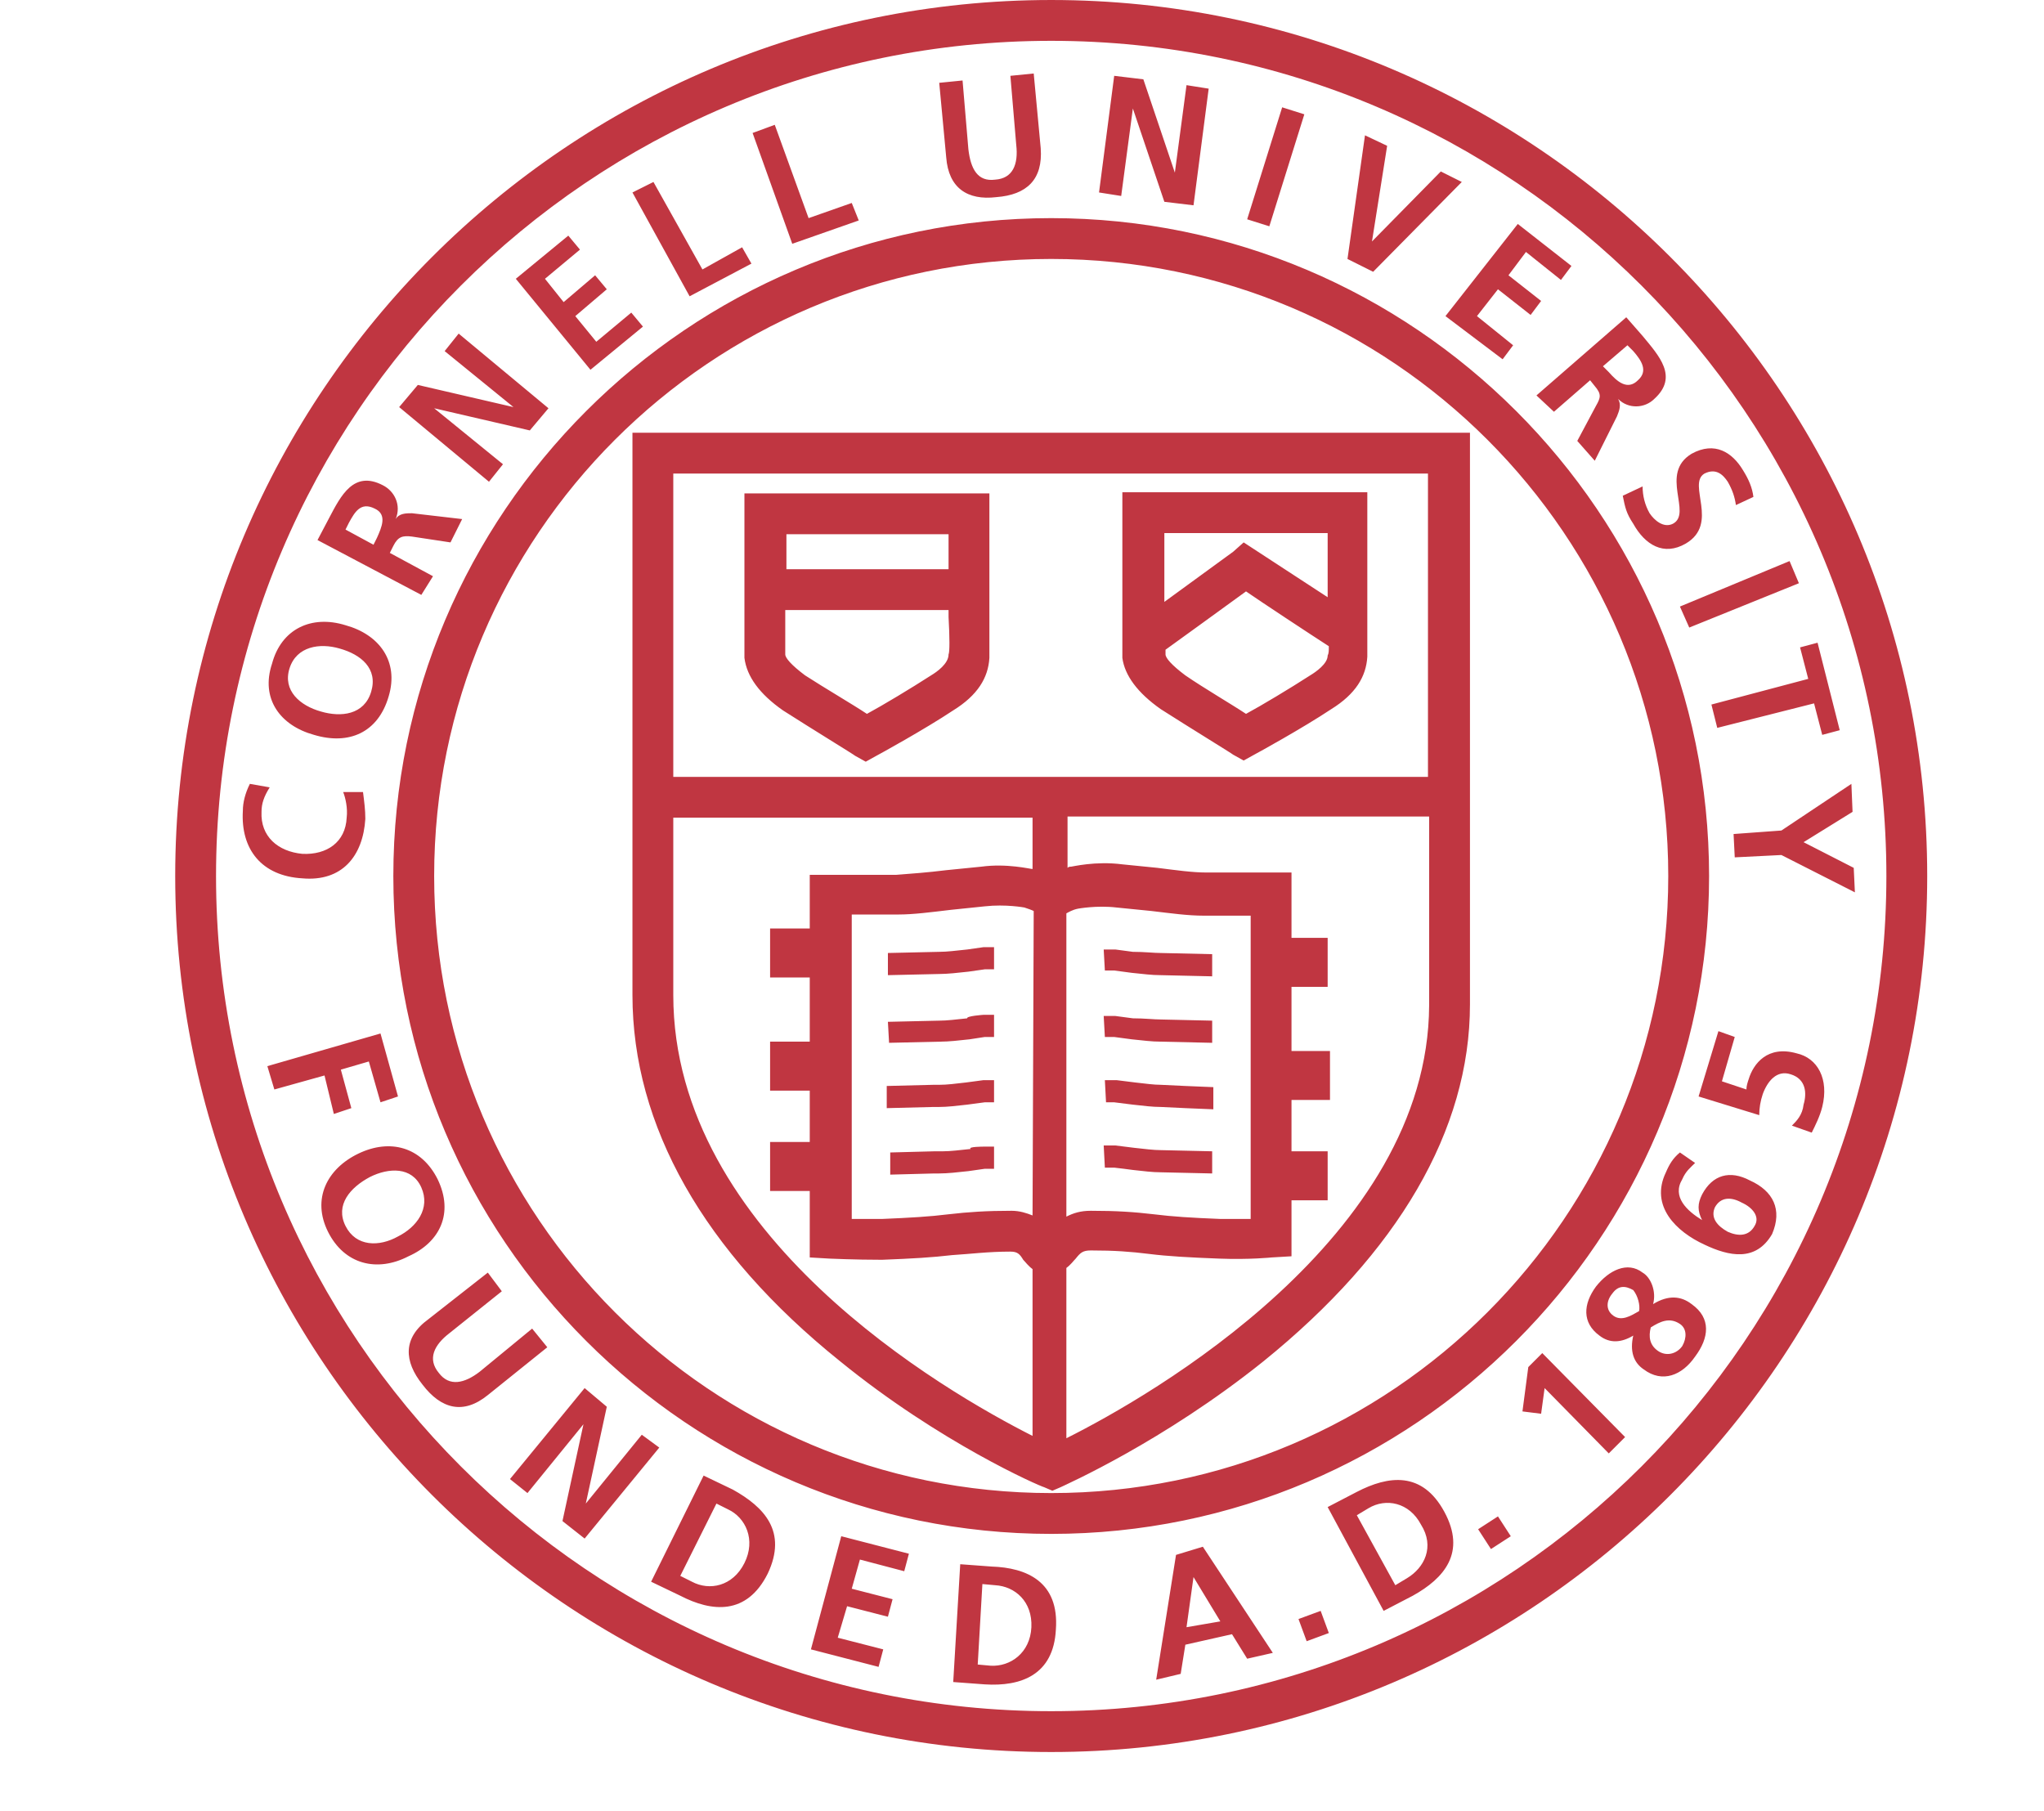
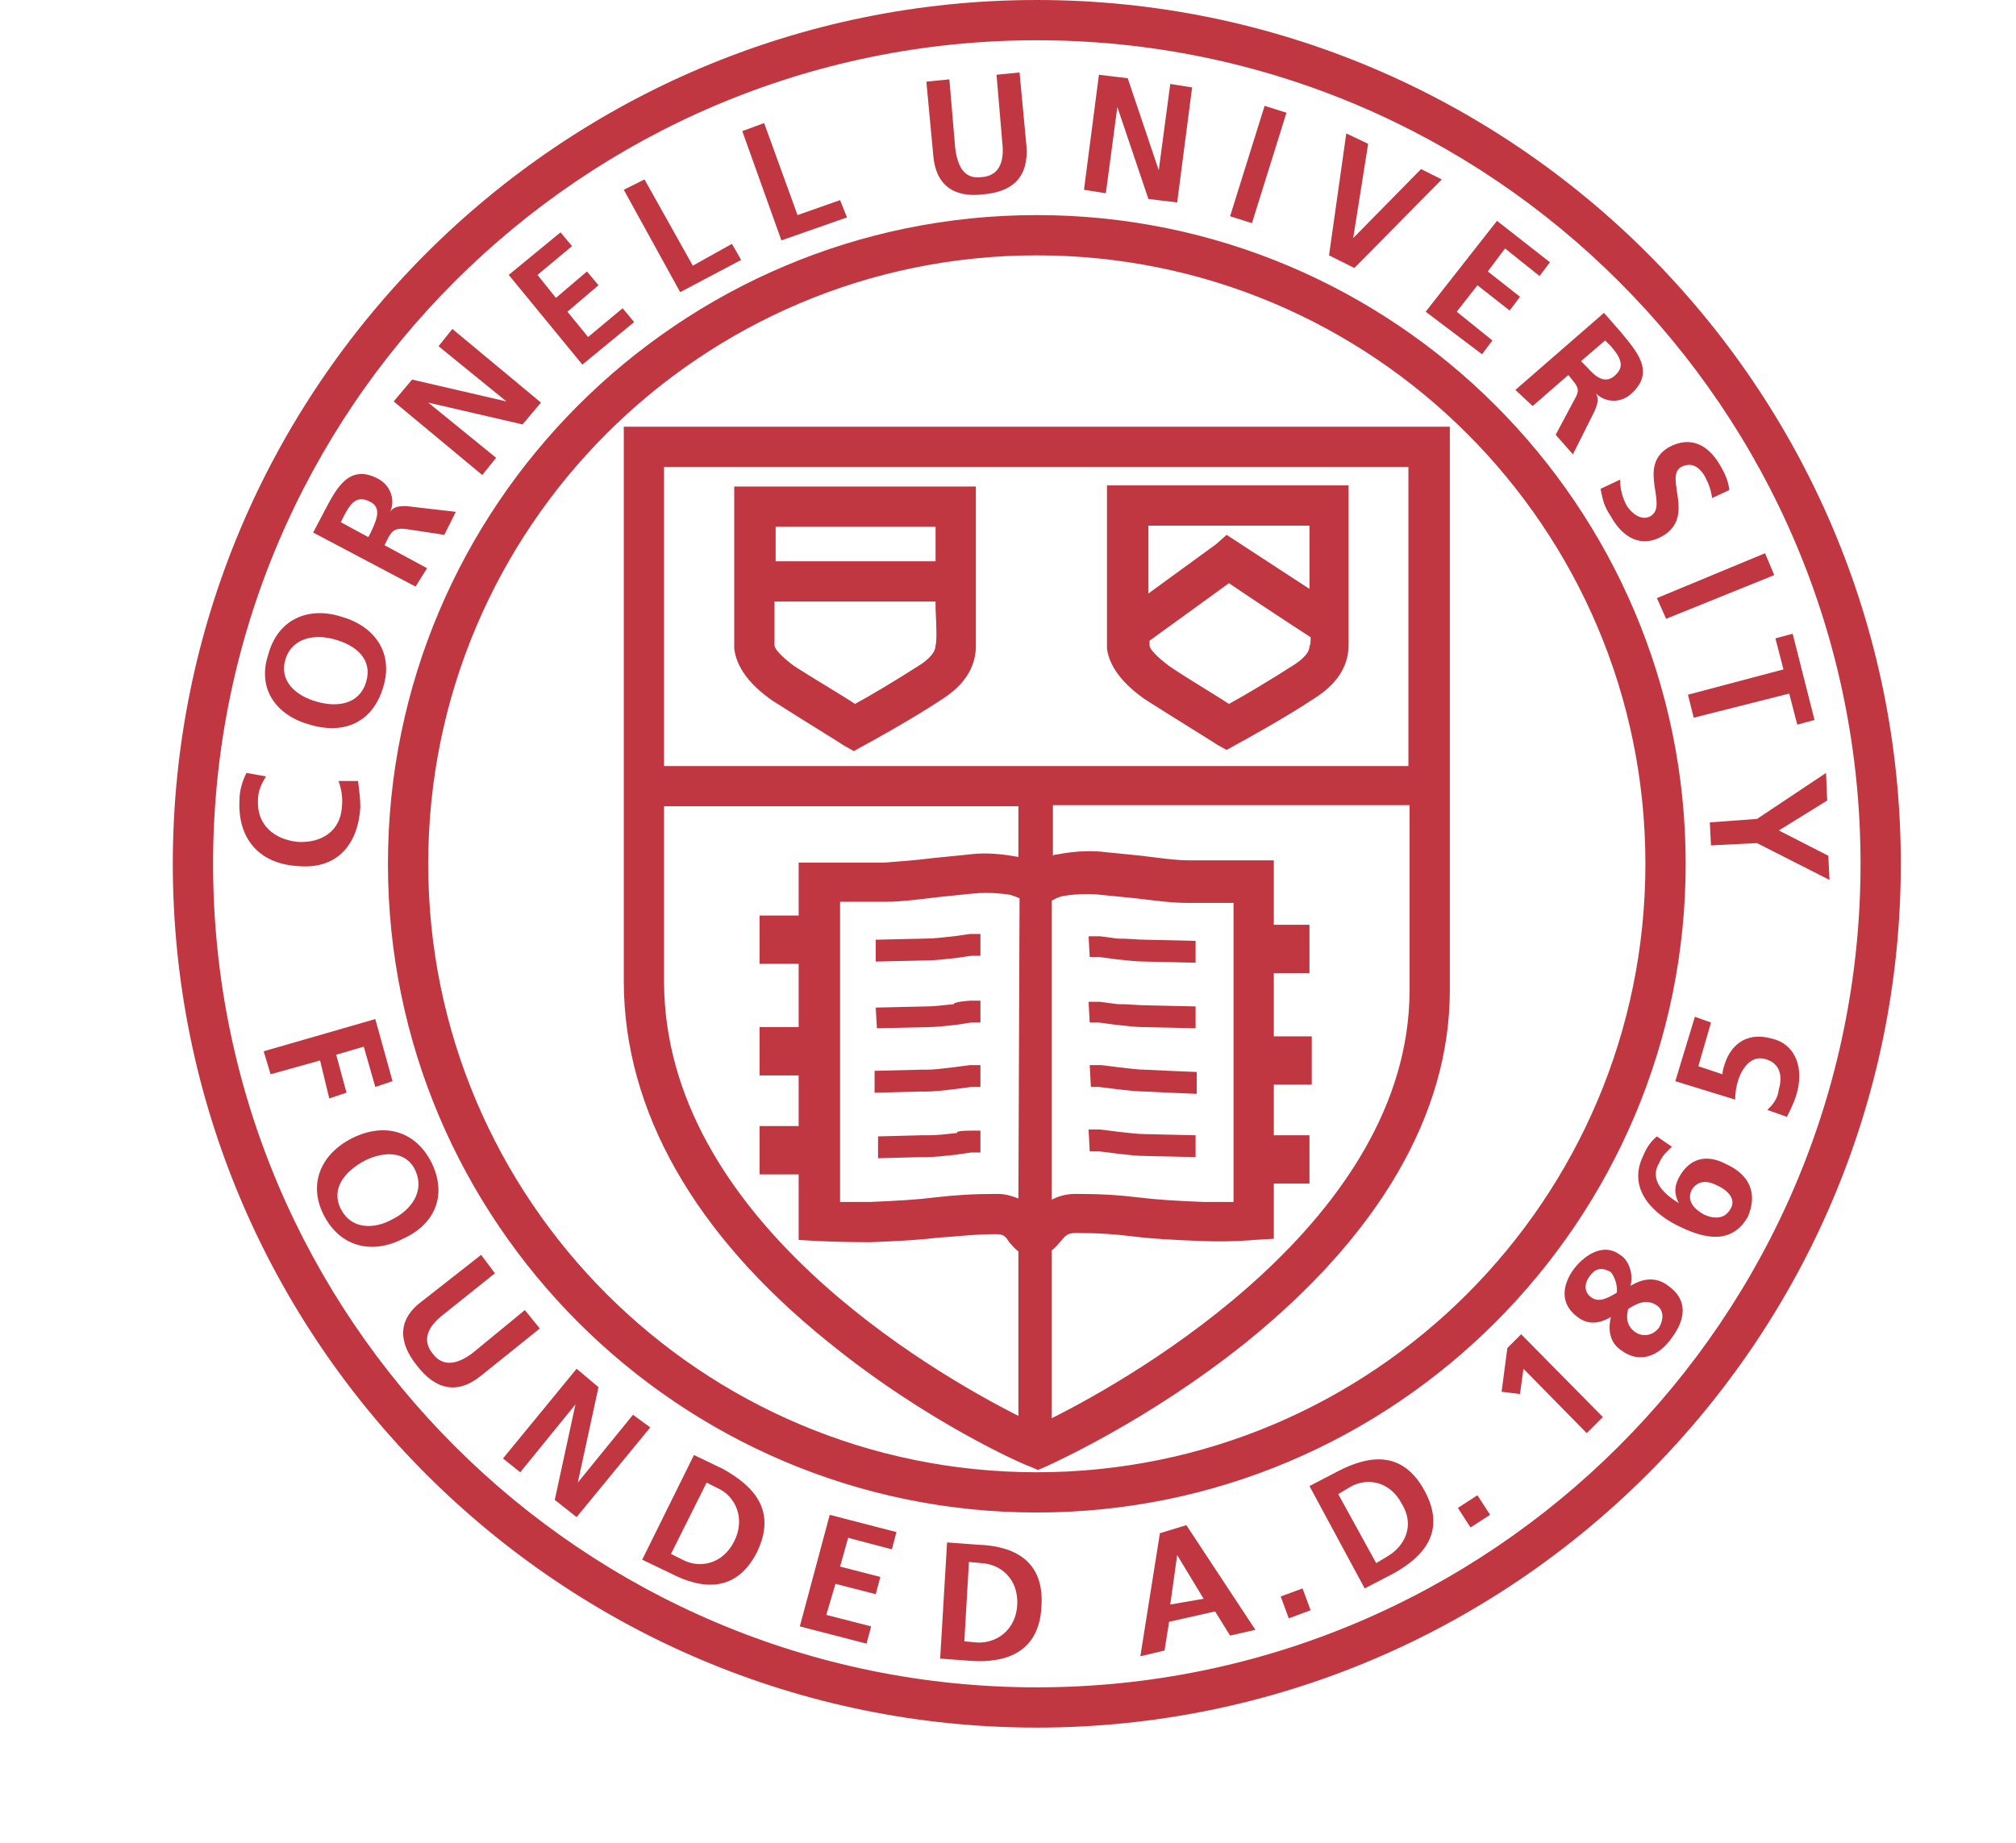
- <svg xmlns="http://www.w3.org/2000/svg" clip-rule="evenodd" fill-rule="evenodd" stroke-linejoin="round" stroke-miterlimit="1.414" viewBox="100 50 350 310">
+ <svg xmlns="http://www.w3.org/2000/svg" clip-rule="evenodd" fill-rule="evenodd" stroke-linejoin="round" stroke-miterlimit="1.414" viewBox="100 50 350 320">
  <path d="m224 89.145c-43.47 0-78.855 35.385-78.855 78.855s35.385 78.855 78.855 78.855 78.855-35.385 78.855-78.855-35.385-78.855-78.855-78.855zm0 154.035c-41.475 0-75.18-33.705-75.18-75.18s33.705-75.18 75.18-75.18 75.18 33.705 75.18 75.18-33.705 75.18-75.18 75.18zm0-134.4c-32.655 0-59.22 26.565-59.22 59.22s26.565 59.22 59.22 59.22 59.22-26.565 59.22-59.22-26.565-59.22-59.22-59.22zm0 114.765c-30.66 0-55.545-24.885-55.545-55.545s24.885-55.545 55.545-55.545 55.545 24.885 55.545 55.545-24.885 55.545-55.545 55.545zm-37.695-95.445v50.61c0 11.76 6.405 23.1 18.69 32.97 9.03 7.35 17.955 11.235 18.375 11.34l.735.315.735-.315c.42-.21 9.24-4.095 18.27-11.34 12.075-9.765 18.585-20.79 18.585-32.13v-51.45zm71.61 3.675v27.3h-67.935v-27.3zm-15.96 67.095h-2.73c-2.625-.105-4.305-.21-5.985-.42-1.785-.21-3.36-.315-5.67-.315-.945 0-1.575.21-2.205.525v-27.3c.21-.105.525-.315 1.05-.42 0 0 1.68-.315 3.465-.105l3.15.315c1.785.21 3.255.42 4.725.42h4.2zm-19.635-.315c-.525-.21-1.155-.42-1.89-.42-2.205 0-3.885.105-5.67.315-1.68.21-3.465.315-5.985.42h-2.73v-27.405h4.2c1.365 0 2.94-.21 4.725-.42l3.045-.315c1.89-.21 3.57.105 3.57.105.315.105.63.21.84.315zm-32.34-19.845v-15.96h32.34v4.62c-.21 0-2.31-.525-4.62-.21l-3.15.315c-1.68.21-3.15.315-4.515.42h-3.99-3.78v4.83h-3.57v4.41h3.57v5.775h-3.57v4.41h3.57v4.62h-3.57v4.41h3.57v5.985l1.785.105c.105 0 2.205.105 4.725.105 2.73-.105 4.515-.21 6.3-.42 1.68-.105 3.255-.315 5.25-.315.63 0 .84.21 1.155.735.21.21.42.525.84.84v15.015c-7.875-3.99-32.34-18.06-32.34-39.69zm35.385 39.9v-15.33c.42-.315.63-.63.84-.84.42-.525.63-.735 1.365-.735 2.1 0 3.57.105 5.25.315s3.57.315 6.3.42 4.725-.105 4.725-.105l1.785-.105v-5.04h3.255v-4.41h-3.255v-4.62h3.465v-4.41h-3.465v-5.775h3.255v-4.41h-3.255v-5.88h-3.675-3.99c-1.26 0-2.73-.21-4.41-.42l-3.15-.315c-2.415-.315-4.515.21-4.62.21s-.21 0-.315.105v-4.62h32.55v17.01c-.105 20.895-25.095 35.175-32.655 38.955zm-25.515-65.52c2.625 1.68 6.405 3.99 6.51 4.095l.945.525.945-.525c.21-.105 4.41-2.415 6.93-4.095 2.205-1.365 3.15-2.94 3.255-4.725v-12.915-1.89h-22.05v14.805c.21 1.68 1.365 3.255 3.465 4.725zm14.91-5.04c0 .84-1.05 1.575-1.575 1.89-1.785 1.155-4.41 2.73-5.775 3.465-1.26-.84-3.78-2.31-5.565-3.465-1.26-.945-1.785-1.575-1.785-1.89v-3.99h14.7v.63c.105 1.89.105 3.15 0 3.36zm0-10.815v3.15h-14.595v-3.15zm19.11 15.75c2.625 1.68 6.405 3.99 6.51 4.095l.945.525.945-.525c.21-.105 4.41-2.415 6.93-4.095 2.205-1.365 3.15-2.94 3.255-4.725v-12.915-1.89h-22.05v14.91c.21 1.575 1.365 3.15 3.465 4.62zm15.015-4.83c0 .735-1.05 1.47-1.575 1.785-1.785 1.155-4.41 2.73-5.775 3.465-1.26-.84-3.78-2.31-5.46-3.465-1.26-.945-1.785-1.575-1.785-1.89v-.42s5.67-4.095 7.245-5.25c1.365.945 5.985 3.99 7.455 4.935 0 .42 0 .63-.105.84 0-.105 0 0 0 0zm-14.7-11.025h14.7v5.775l-7.56-4.935-.945.84-6.195 4.515v-1.68c0-1.575 0-3.15 0-4.515zm-.315 37.8 4.62.105v1.995l-4.62-.105c-.84 0-1.575-.105-2.625-.21l-1.575-.21h-.84l-.105-1.89h1.05l1.575.21c1.05 0 1.89.105 2.52.105zm0 5.985 4.62.105v1.995l-4.62-.105c-.84 0-1.575-.105-2.625-.21l-1.575-.21h-.84l-.105-1.89h1.05l1.575.21c1.05 0 1.89.105 2.52.105zm-4.935 7.455-.105-1.995h1.05l1.68.21c.945.105 1.68.21 2.31.21l2.205.105 2.52.105v1.995l-2.52-.105-2.205-.105c-.735 0-1.575-.105-2.52-.21l-1.68-.21zm4.935 4.305 4.62.105v1.995l-4.62-.105c-.735 0-1.575-.105-2.52-.21 0 0-1.575-.21-1.68-.21h-.84l-.105-1.995h1.05l1.68.21c.945.105 1.785.21 2.415.21zm-24.57-15.75v-1.995l4.62-.105c.735 0 1.47-.105 2.52-.21l1.47-.21h.945v1.995h-.84l-1.47.21c-.945.105-1.89.21-2.625.21zm8.61 3.57h.945v1.995h-.84l-1.365.21c-.945.105-1.89.21-2.625.21l-4.62.105-.105-1.89 4.62-.105c.735 0 1.47-.105 2.52-.21-.105-.21 1.47-.315 1.47-.315zm0 5.88h.945v1.995h-.84l-1.575.21c-.945.105-1.785.21-2.52.21h-.525l-4.2.105v-1.995l4.2-.105h.525c.735 0 1.47-.105 2.415-.21zm0 5.985h.945v1.995h-.84l-1.47.21c-.945.105-1.89.21-2.625.21h-.42l-3.99.105v-1.995l3.99-.105h.735c.735 0 1.47-.105 2.52-.21-.315-.21 1.155-.21 1.155-.21zm-3.36-89.04-.63-6.72 2.1-.21.525 6.195c.21 1.785.84 2.94 2.415 2.73 1.575-.105 2.1-1.365 1.89-3.15l-.525-6.195 2.1-.21.63 6.72c.21 2.835-1.26 4.2-3.99 4.41-2.625.315-4.305-.84-4.515-3.57zm-32.025 19.11-6.72-8.19 4.725-3.885 1.05 1.26-3.15 2.625 1.68 2.1 2.835-2.415 1.05 1.26-2.835 2.415 1.89 2.31 3.15-2.625 1.05 1.26zm18.165-11.34-3.57-9.975 1.995-.735 3.045 8.4 3.885-1.365.63 1.575zm29.61-4.305-1.995-.315 1.365-10.5 2.625.315 2.835 8.4 1.05-7.875 1.995.315-1.365 10.5-2.625-.315-2.835-8.4zm-56.91 25.725-8.085-6.72 1.68-1.995 8.61 1.995-6.195-5.04 1.26-1.575 8.085 6.72-1.68 1.995-8.61-1.995 6.195 5.04zm-5.04 8.505-3.885-2.1.315-.63c.42-.84.84-.945 1.68-.84l3.465.525 1.05-2.1-4.515-.525c-.525 0-1.155 0-1.47.525.525-1.26-.105-2.52-1.155-3.045-2.625-1.365-3.78.945-4.83 2.94l-1.05 1.995 9.345 4.935zm-5.04-3.465-.315.63-2.52-1.365.315-.63c.525-.945 1.05-1.89 2.31-1.26 1.155.525.63 1.68.21 2.625zm117.285 6.195 9.87-4.095.84 1.995-9.87 3.99zm-36.96-34.23-1.995-.63 3.15-10.08 1.995.63zm48.51 40.74-.735-2.835 1.575-.42 1.995 7.875-1.575.42-.735-2.835-8.715 2.205-.525-2.1zm-2.415 13.65 6.3-4.2.105 2.52-4.41 2.73 4.515 2.31.105 2.205-6.615-3.36-4.2.21-.105-2.1zm-9.765-27.615c1.785-.945-1.26-4.515 1.68-6.3 2.1-1.155 3.675-.105 4.62 1.47.525.84.84 1.575.945 2.415l-1.575.735c-.105-.735-.315-1.365-.735-2.1-.42-.63-1.05-1.26-2.1-.735-1.575.945 1.365 4.515-1.68 6.3-1.995 1.155-3.675.105-4.725-1.785-.63-.945-.735-1.47-.945-2.52l1.785-.84c0 .84.21 1.68.63 2.415.42.63 1.26 1.365 2.1.945zm-10.71-10.08 3.255-2.835.42.525c.63.735.525 1.05.105 1.785l-1.68 3.15 1.575 1.785 1.995-3.99c.21-.525.42-1.05.105-1.575.945.945 2.415.84 3.255 0 2.205-1.995.42-3.885-1.05-5.67l-1.47-1.68-8.085 7.035zm6.615-5.985.525.525c.735.84 1.365 1.785.42 2.625-.945.945-1.89.105-2.625-.735l-.525-.525zm-22.89-6.615-2.31-1.155 1.575-11.13 1.995.945-1.365 8.61 6.195-6.3 1.89.945zm6.51 3.99 6.51-8.295 4.83 3.78-.945 1.26-3.15-2.52-1.575 2.1 2.94 2.31-.945 1.26-2.94-2.31-1.89 2.415 3.255 2.625-.945 1.26zm-68.04-1.785-5.145-9.345 1.89-.945 4.41 7.875 3.57-1.995.84 1.47zm56.805 118.335.735 1.995-1.995.735-.735-1.995zm-13.02-5.04-1.785 11.235 2.205-.525.42-2.625 4.2-.945 1.365 2.205 2.31-.525-6.3-9.555zm.945 6.51.63-4.515 2.415 3.99zm45.465-29.085c-.945-.735-2.1-.84-3.465 0 .315-1.155-.21-2.415-.945-2.835-1.365-1.05-3.045-.21-4.2 1.26-1.155 1.575-1.26 3.255.315 4.41.945.735 1.995.63 3.045 0-.315 1.365 0 2.415.945 3.045 1.68 1.26 3.465.525 4.62-1.155 1.26-1.68 1.47-3.465-.315-4.725zm-4.725.63c-.735.42-1.575.945-2.31.42s-.63-1.365-.105-1.995c.525-.735 1.155-.735 1.89-.315.42.525.63 1.365.525 1.89zm3.885 3.15c-.525.735-1.47.945-2.205.42s-.84-1.26-.63-2.1c.84-.525 1.68-.945 2.625-.315.63.42.63 1.26.21 1.995zm-62.16 19.845-2.835-.21-.63 10.605 2.835.21c3.255.21 6.195-.84 6.405-4.935.315-4.305-2.625-5.565-5.775-5.67zm3.57 5.46c-.105 2.31-1.89 3.57-3.675 3.465l-1.155-.105.42-7.245 1.155.105c1.785.105 3.36 1.47 3.255 3.78zm-64.575-80.325c3.15.945 5.775-.21 6.72-3.465.945-3.15-.84-5.565-3.885-6.405-3.045-.945-5.775.315-6.615 3.465-1.05 3.15.735 5.565 3.78 6.405zm-2.205-5.985c.63-1.995 2.73-2.31 4.515-1.785 1.89.525 3.465 1.785 2.835 3.885s-2.73 2.31-4.515 1.785c-1.89-.525-3.465-1.89-2.835-3.885zm96.075 74.13-2.625 1.365 5.04 9.345 2.625-1.365c2.835-1.575 4.83-3.885 2.835-7.56s-5.04-3.255-7.875-1.785zm4.515 7.77-1.05.63-3.465-6.3 1.05-.63c1.575-.945 3.675-.525 4.725 1.47 1.26 1.995.315 3.885-1.26 4.83zm-50.925-3.78 6.09 1.575-.42 1.575-3.99-1.05-.735 2.625 3.675.945-.42 1.575-3.675-.945-.84 2.835 4.095 1.05-.42 1.575-6.09-1.575zm59.115-1.785 1.155 1.785-1.785 1.155-1.155-1.785zm3.99-14.7 7.455 7.56-1.47 1.47-5.775-5.88-.315 2.31-1.68-.21.525-3.99zm-109.62-24.99-4.515 1.26-.63-2.1 10.185-2.94 1.575 5.67-1.575.525-1.05-3.675-2.52.735.945 3.465-1.575.525zm134.82 2.835c-.21.84-.63 1.68-.945 2.31l-1.785-.63c.42-.42.945-.945 1.05-1.89.315-1.05.21-2.31-1.155-2.73-1.26-.42-2.1.63-2.52 1.785-.21.63-.315 1.26-.315 1.89l-5.46-1.68 1.785-5.88 1.47.525-1.155 3.99 2.205.735c0-.315.105-.63.21-.945.42-1.365 1.68-3.045 4.305-2.31 1.89.42 2.94 2.31 2.31 4.83zm-136.815-20.58c-3.675-.21-5.565-2.625-5.355-6.09 0-.735.21-1.575.63-2.415l1.785.315c-.525.84-.735 1.47-.735 2.205-.105 2.205 1.47 3.57 3.675 3.78 2.205.105 3.885-1.05 3.99-3.255.105-.84-.105-1.785-.315-2.31h1.785c.105.84.21 1.575.21 2.415-.21 3.36-2.1 5.67-5.67 5.355zm12.18 27.09c-1.47-2.94-4.305-3.675-7.14-2.31s-4.2 4.095-2.73 7.035 4.41 3.675 7.245 2.205c2.835-1.26 4.095-3.885 2.625-6.93zm-3.57 5.145c-1.68.945-3.78.945-4.725-.945s.42-3.465 2.205-4.41c1.68-.84 3.78-.945 4.62.945s-.42 3.57-2.1 4.41zm121.695-5.04c-1.785-.945-3.36-.525-4.305 1.26-.42.84-.42 1.47 0 2.31-1.365-.84-2.73-2.1-1.785-3.675.315-.735.735-1.05 1.155-1.47l-1.365-.945c-.63.525-.945 1.05-1.26 1.785-1.47 3.045.945 5.355 3.465 6.51 2.205 1.05 4.62 1.575 6.09-.945.945-2.205.105-3.885-1.995-4.83zm.42 4.095c-.525.945-1.47.945-2.415.525-.945-.525-1.575-1.26-1.155-2.205.525-.945 1.47-.945 2.415-.42.945.42 1.68 1.26 1.155 2.1zm-108.675 10.92-5.355 4.305c-2.205 1.785-4.2 1.26-5.88-.945-1.68-2.1-1.785-4.2.525-5.88l5.355-4.2 1.26 1.68-4.725 3.78c-1.365 1.05-1.995 2.31-.945 3.57.945 1.26 2.31.945 3.675-.105l4.725-3.885zm16.695 12.81-2.625-1.26-4.725 9.555 2.625 1.26c2.835 1.47 5.985 1.785 7.875-1.995 1.785-3.78-.315-5.985-3.15-7.56zm1.05 6.615c-1.05 2.1-3.15 2.52-4.725 1.68l-1.05-.525 3.255-6.51 1.05.525c1.575.735 2.52 2.73 1.47 4.83zm-7.665-10.395-6.72 8.19-1.995-1.575 1.89-8.715-5.04 6.195-1.575-1.26 6.72-8.19 1.995 1.68-1.89 8.715 5.04-6.195z" fill="#c03641" fill-rule="nonzero" transform="matrix(1.90223 0 0 1.90223 -146.098 -119.574)" />
</svg>
